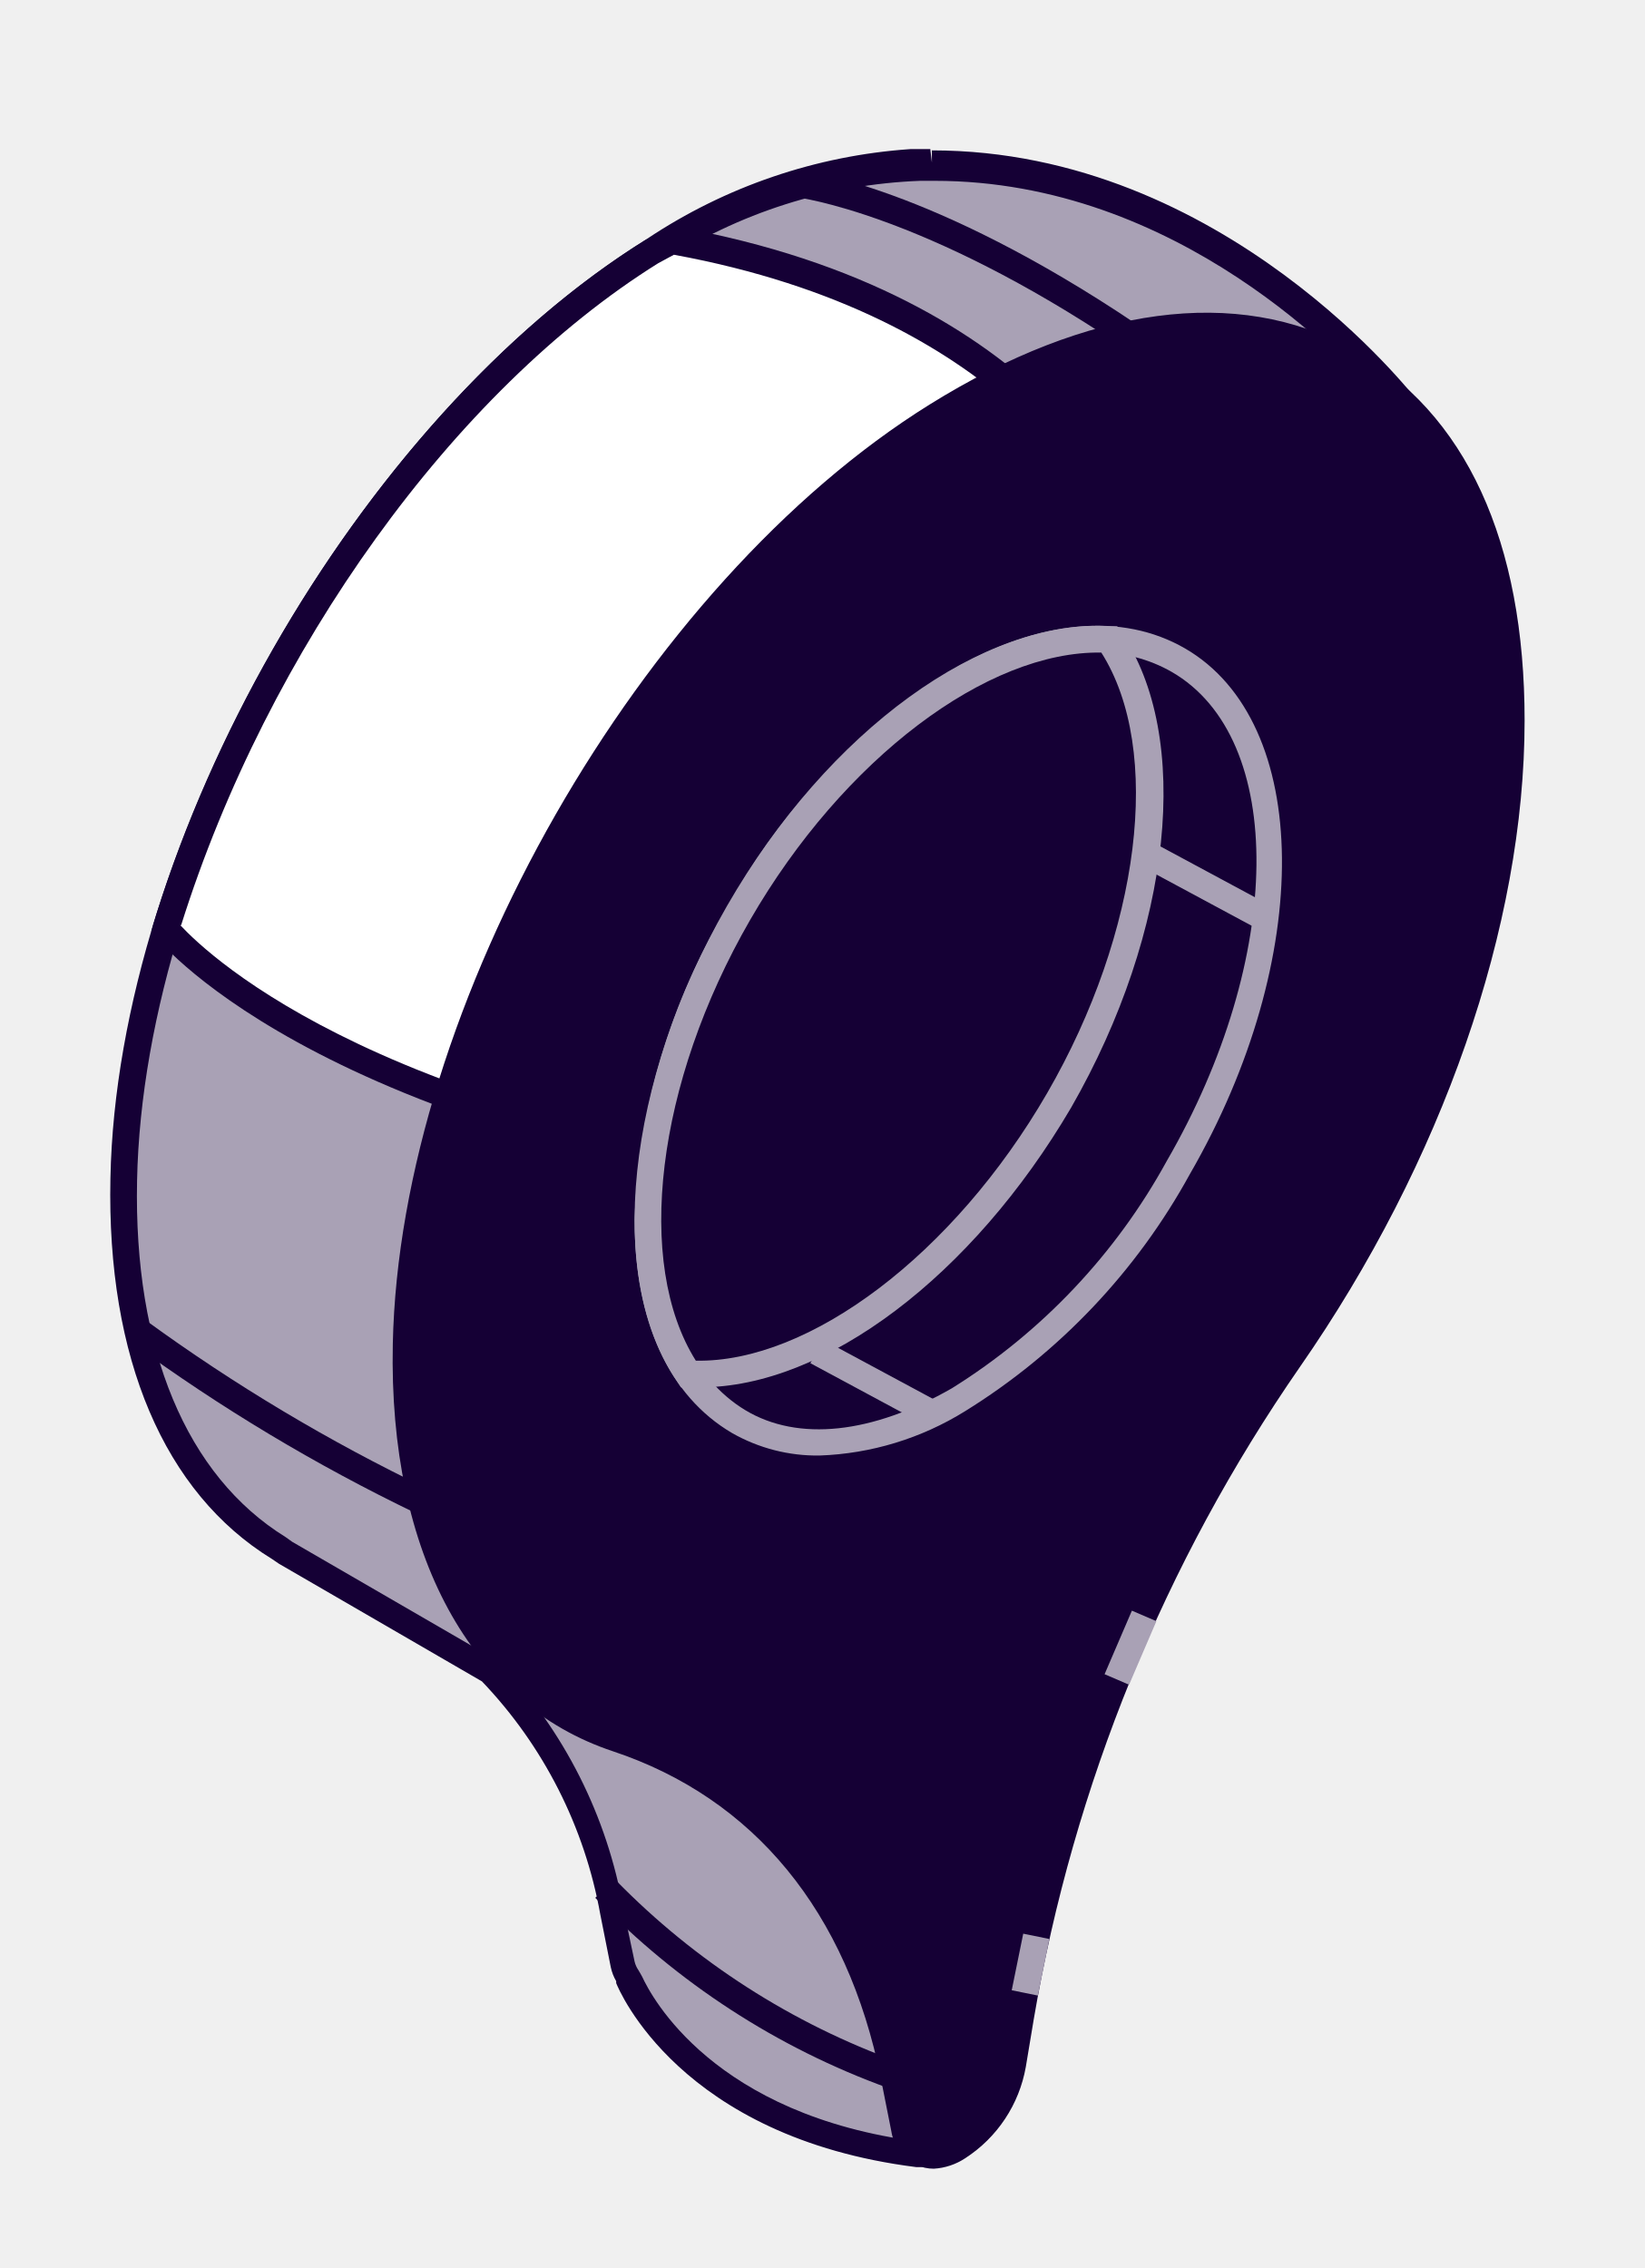
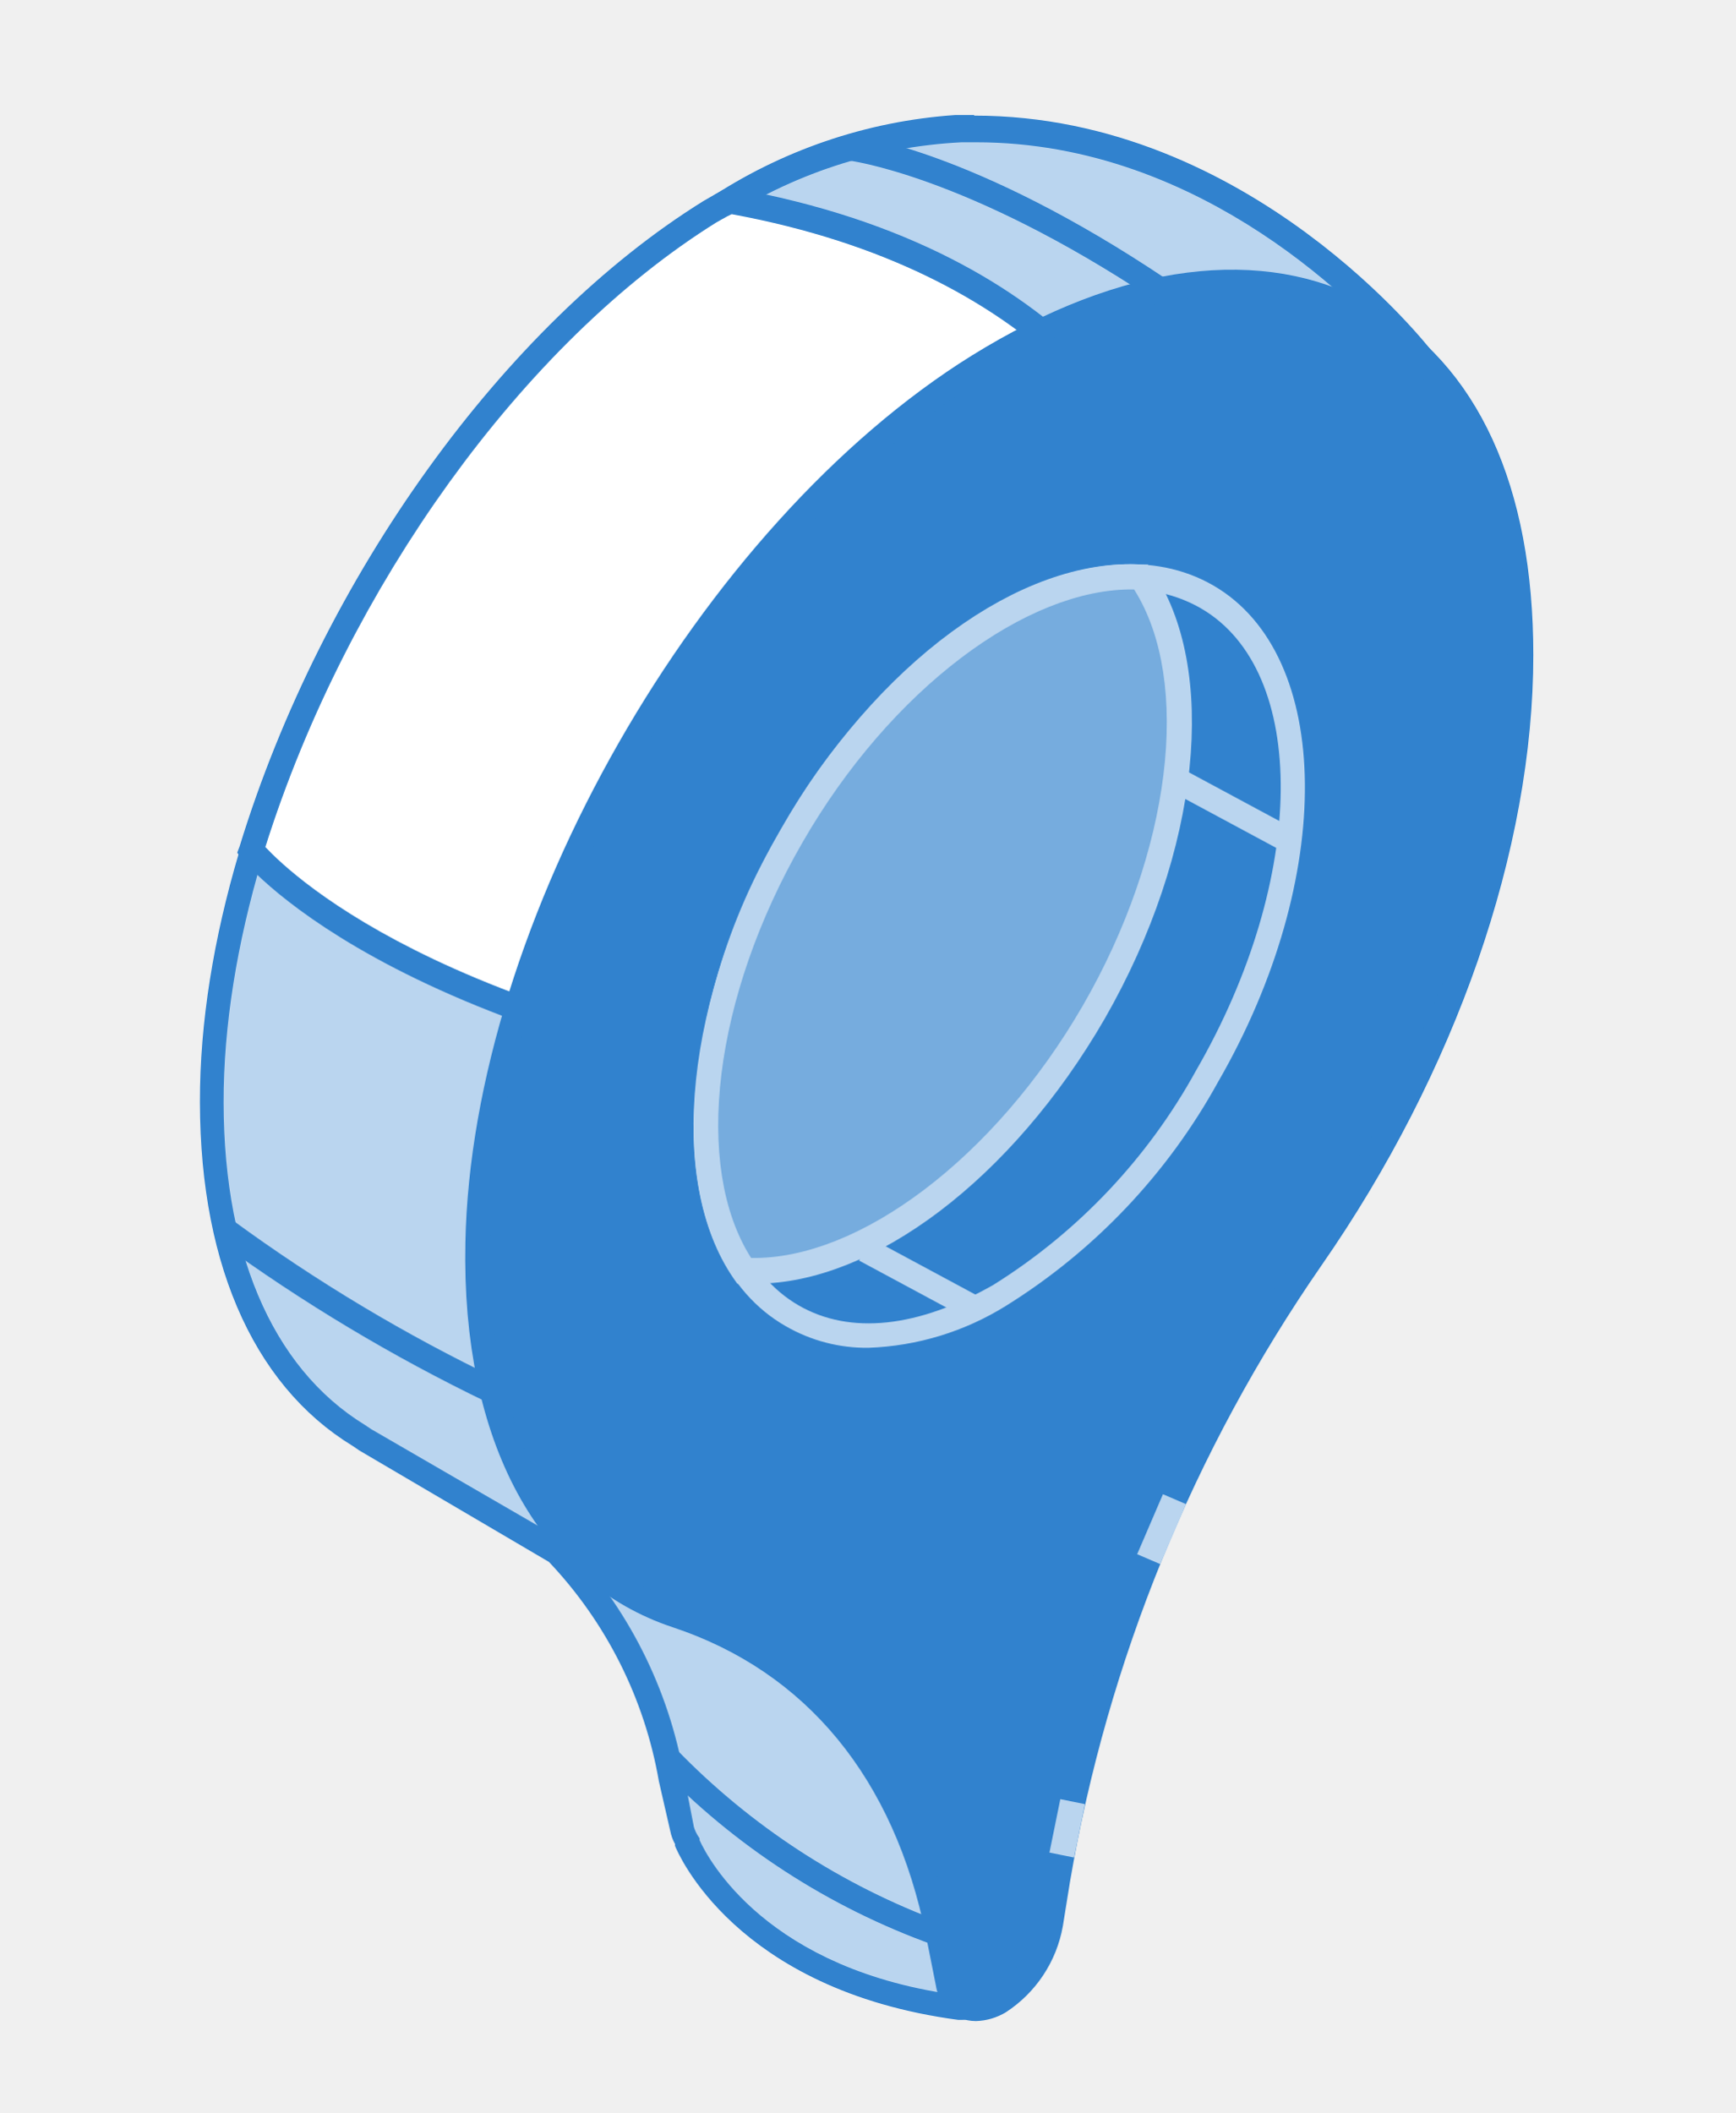
- <svg xmlns="http://www.w3.org/2000/svg" id="content" viewBox="0 0 51.83 71.49">
+ <svg xmlns="http://www.w3.org/2000/svg" id="content" viewBox="0 0 57.95 70.52">
  <defs>
-     <style>.cls-1{fill:#a9a1b5;}.cls-2{fill:#150035;}.cls-3{fill:#fff;}</style>
+     <style>.cls-1{fill:#bad5ef;}.cls-2{fill:#3182ce;}.cls-3{fill:#fff;}.cls-4{fill:#76acde;}</style>
  </defs>
-   <g id="illustration">
-     <g id="_Group_" data-name="&lt;Group&gt;">
-       <g id="_Group_2" data-name="&lt;Group&gt;">
-         <g id="_Group_3" data-name="&lt;Group&gt;">
-           <g id="_Group_4" data-name="&lt;Group&gt;">
-             <path id="_Path_" data-name="&lt;Path&gt;" class="cls-1" d="M29.37,5.16H29a16.37,16.37,0,0,0-8.33,2.78C11.56,13.57,4.11,26.61,3.9,37.2c-.12,5.7,1.78,9.7,4.91,11.61l.19.13,6.45,3.75a14.57,14.57,0,0,1,3.82,7.57l.33,1.66a1.22,1.22,0,0,0,.18.4v0s1.82,4.61,9.12,5.54a.48.48,0,0,0,.53-.38l8-41.65a30.86,30.86,0,0,0,1.18-6.15l.7-3.62,5-3.2S38.48,5.12,29.37,5.16Z" />
-             <path id="_Compound_Path_" data-name="&lt;Compound Path&gt;" class="cls-2" d="M29,68.31h-.12c-7.46-.94-9.38-5.6-9.46-5.8l0-.06a1.5,1.5,0,0,1-.17-.44l-.33-1.66A14.27,14.27,0,0,0,15.19,53l-6.4-3.71-.22-.15c-3.39-2.08-5.21-6.33-5.09-12,.21-10.66,7.8-23.94,16.91-29.61a17.05,17.05,0,0,1,8.3-2.83l.25,0h.38l.05.42V4.74c9.23,0,15.24,7.81,15.3,7.89L45,13l-5.26,3.35L39,19.79A31.94,31.94,0,0,1,37.83,26l-8,41.61A.9.9,0,0,1,29,68.31Zm-8.76-6c.29.63,2.25,4.37,8.75,5.2,0,0,.06,0,.06,0l8-41.64a31.14,31.14,0,0,0,1.17-6.12l.74-3.84,4.78-3c-1.27-1.5-6.63-7.21-14.28-7.21H29A16,16,0,0,0,20.84,8.3C11.94,13.83,4.53,26.8,4.32,37.21,4.21,42.53,5.88,46.52,9,48.45l.21.15h0l6.42,3.72.09.07a15,15,0,0,1,3.93,7.79L20,61.83a.8.8,0,0,0,.12.27l.07.12Z" />
-           </g>
-           <g id="_Group_5" data-name="&lt;Group&gt;">
-             <path id="_Path_2" data-name="&lt;Path&gt;" class="cls-3" d="M28.74,37.7l6.85-20.77S33,9.66,21.2,7.58c-.22.13-.43.22-.65.36C13.73,12.18,7.83,20.83,5.23,29.26,5.24,29.26,10.37,35.76,28.74,37.7Z" />
-             <path id="_Compound_Path_2" data-name="&lt;Compound Path&gt;" class="cls-2" d="M29,38.16l-.34,0C10.44,36.19,5.12,29.79,4.9,29.52l-.13-.17.06-.22c2.76-8.95,8.84-17.41,15.49-21.55l.41-.22L21,7.22l.13-.08.15,0C33.17,9.26,35.88,16.48,36,16.79l.05.13,0,.14Zm-23.32-9c.93,1,6.49,6.31,22.73,8.09l6.7-20.31c-.42-1-3.45-7-13.87-8.91l-.15.08-.35.19C14.33,12.3,8.44,20.47,5.71,29.16Z" />
-           </g>
-           <g id="_Group_6" data-name="&lt;Group&gt;">
-             <path id="_Path_3" data-name="&lt;Path&gt;" class="cls-2" d="M47.62,22.75c0-11.37-8.17-15.82-18.1-9.64C20.46,18.74,13,31.78,12.8,42.37c-.14,6.68,2.49,11.06,6.64,12.43,4.37,1.45,7.6,5,8.73,10.63l.34,1.65c.16.84.88,1.1,1.7.62h0a3.89,3.89,0,0,0,1.7-2.58l.25-1.5A52,52,0,0,1,40.61,42.9C44.87,36.78,47.62,29.35,47.62,22.75Z" />
-             <path id="_Compound_Path_3" data-name="&lt;Compound Path&gt;" class="cls-2" d="M29.43,68.36a1.3,1.3,0,0,1-.55-.12,1.43,1.43,0,0,1-.79-1.07l-.33-1.66c-1.06-5.26-4-8.83-8.45-10.31S12.24,49,12.38,42.36C12.6,31.7,20.19,18.42,29.3,12.75,34.28,9.65,39,9,42.61,11s5.44,6.1,5.44,11.71c0,6.48-2.59,13.92-7.09,20.39a51.2,51.2,0,0,0-8.38,20.55l-.25,1.5a4.32,4.32,0,0,1-1.91,2.88A2,2,0,0,1,29.43,68.36ZM38,10.73a15.93,15.93,0,0,0-8.24,2.74C20.84,19,13.43,32,13.22,42.37c-.13,6.27,2.19,10.65,6.35,12,4.71,1.56,7.91,5.45,9,10.94L28.92,67a.62.62,0,0,0,.31.48.93.93,0,0,0,.77-.14,3.49,3.49,0,0,0,1.5-2.29l.24-1.49a52.19,52.19,0,0,1,8.53-20.9c4.41-6.34,6.93-13.59,6.93-19.91,0-5.29-1.77-9.18-5-11A8.47,8.47,0,0,0,38,10.73Z" />
-           </g>
-           <g id="_Group_7" data-name="&lt;Group&gt;">
-             <ellipse id="_Path_4" data-name="&lt;Path&gt;" class="cls-2" cx="30.21" cy="32.8" rx="13.86" ry="8" transform="translate(-13.3 42.56) rotate(-60)" />
-             <path id="_Compound_Path_4" data-name="&lt;Compound Path&gt;" class="cls-1" d="M25.83,45.88a5.41,5.41,0,0,1-2.76-.71C21.08,44,20,41.64,20,38.46a20.32,20.32,0,0,1,2.93-9.87A20.3,20.3,0,0,1,30,21.12c2.75-1.59,5.36-1.83,7.35-.68,4,2.32,4.09,9.75.15,16.57h0a20.22,20.22,0,0,1-7.08,7.47A9.31,9.31,0,0,1,25.83,45.88Zm8.75-25.31a8.53,8.53,0,0,0-4.16,1.28A19.55,19.55,0,0,0,23.65,29a19.48,19.48,0,0,0-2.82,9.45c0,2.87,1,5,2.66,6s4,.75,6.51-.69a19.47,19.47,0,0,0,6.77-7.16c3.71-6.41,3.78-13.33.16-15.42A4.62,4.62,0,0,0,34.58,20.57Z" />
-           </g>
-           <g id="_Group_8" data-name="&lt;Group&gt;">
-             <path id="_Path_5" data-name="&lt;Path&gt;" class="cls-2" d="M23.27,28.79c-3.19,5.53-3.71,11.42-1.58,14.51,3.73.23,8.51-3.16,11.68-8.63S37.08,23.25,35,20.16C31.22,19.93,26.44,23.31,23.27,28.79Z" />
-             <path id="_Compound_Path_5" data-name="&lt;Compound Path&gt;" class="cls-1" d="M22.07,43.73h-.61l-.11-.17c-2.27-3.29-1.63-9.44,1.56-15h0C26.11,23,31,19.49,35,19.74h.21l.11.17c2.27,3.29,1.63,9.44-1.56,15C30.64,40.23,26,43.73,22.07,43.73Zm-.14-.84c3.58.07,8.13-3.35,11.07-8.43s3.66-10.82,1.71-13.89c-3.59-.06-8.13,3.34-11.07,8.43h0C20.67,34.15,20,39.82,21.93,42.89Z" />
-           </g>
+   <g id="_Group_" data-name="&lt;Group&gt;">
+     <g id="_Group_2" data-name="&lt;Group&gt;">
+       <g id="_Group_3" data-name="&lt;Group&gt;">
+         <g id="_Group_4" data-name="&lt;Group&gt;">
+           <path id="_Path_" data-name="&lt;Path&gt;" class="cls-1" d="M32.52,4.29h-.26a.75.75,0,0,0-.15,0h0a16.47,16.47,0,0,0-8.34,2.77c-9,5.64-16.5,18.68-16.72,29.26C6.94,42,8.84,46,12,47.93l.19.14,6.44,3.74a14.58,14.58,0,0,1,3.83,7.57L22.76,61a1.21,1.21,0,0,0,.17.4v0s1.82,4.61,9.12,5.54a.49.49,0,0,0,.53-.38l8-41.64a31.83,31.83,0,0,0,1.18-6.16l.7-3.62,5-3.2S41.64,4.25,32.52,4.29Z" />
+           <path id="_Compound_Path_" data-name="&lt;Compound Path&gt;" class="cls-2" d="M32.11,67.44H32c-7.47-1-9.38-5.61-9.46-5.81l0-.06a1.5,1.5,0,0,1-.16-.44L22,59.47a14.16,14.16,0,0,0-3.67-7.32L12,48.43l-.22-.15c-3.4-2.07-5.21-6.33-5.1-12,.22-10.65,7.81-23.94,16.92-29.6a17,17,0,0,1,8.3-2.84l.25,0h.38l0,.43V3.86c9.23,0,15.25,7.82,15.31,7.9l.27.36-5.25,3.35-.67,3.44A31.25,31.25,0,0,1,41,25.11l-8,41.6A.9.9,0,0,1,32.11,67.44Zm-8.75-6c.28.62,2.25,4.37,8.74,5.19a.08.08,0,0,0,.07,0l8-41.64a31.1,31.1,0,0,0,1.18-6.11L42.09,15l4.78-3.05c-1.28-1.49-6.63-7.2-14.28-7.2h-.48A16.17,16.17,0,0,0,24,7.42C15.1,13,7.69,25.92,7.47,36.33c-.1,5.33,1.57,9.32,4.72,11.25l.21.14h0l6.42,3.72.08.07a15,15,0,0,1,3.94,7.79L23.17,61a1.25,1.25,0,0,0,.12.27l.07.11Z" />
        </g>
-         <g id="_Group_9" data-name="&lt;Group&gt;">
-           <rect id="_Path_6" data-name="&lt;Path&gt;" class="cls-1" x="37.49" y="25.77" width="0.84" height="4.21" transform="translate(-4.59 48.06) rotate(-61.72)" />
+         <g id="_Group_5" data-name="&lt;Group&gt;">
+           <path id="_Path_2" data-name="&lt;Path&gt;" class="cls-3" d="M31.9,36.83l6.84-20.78S36.15,8.78,24.35,6.71c-.21.12-.43.22-.65.35C16.89,11.3,11,20,8.39,28.38,8.39,28.39,13.52,34.89,31.9,36.83Z" />
+           <path id="_Compound_Path_2" data-name="&lt;Compound Path&gt;" class="cls-2" d="M32.19,37.28l-.34,0C13.6,35.32,8.28,28.92,8.06,28.65l-.14-.18L8,28.26c2.76-9,8.84-17.42,15.49-21.55l.4-.23.26-.14.14-.07.15,0C36.33,8.38,39,15.6,39.14,15.91l0,.14,0,.13Zm-23.33-9c.94,1,6.5,6.31,22.74,8.09l6.7-20.3c-.42-1-3.45-7-13.87-8.92l-.16.08-.34.19C17.49,11.43,11.6,19.6,8.86,28.28Z" />
        </g>
-         <g id="_Group_10" data-name="&lt;Group&gt;">
-           <rect id="_Path_7" data-name="&lt;Path&gt;" class="cls-1" x="27.17" y="41.49" width="0.84" height="4.21" transform="translate(-23.87 47.24) rotate(-61.72)" />
+         <g id="_Group_6" data-name="&lt;Group&gt;">
+           <path id="_Path_3" data-name="&lt;Path&gt;" class="cls-2" d="M50.78,21.87c0-11.37-8.17-15.82-18.1-9.64C23.62,17.86,16.17,30.9,16,41.49c-.14,6.68,2.49,11.06,6.64,12.44,4.37,1.44,7.6,5,8.73,10.62l.33,1.66c.17.83.88,1.09,1.71.61h0a3.9,3.9,0,0,0,1.7-2.58l.25-1.49A51.8,51.8,0,0,1,43.77,42C48,35.91,50.78,28.47,50.78,21.87Z" />
+           <path id="_Compound_Path_3" data-name="&lt;Compound Path&gt;" class="cls-2" d="M32.59,67.48a1.42,1.42,0,0,1-.55-.11,1.44,1.44,0,0,1-.79-1.08l-.33-1.66c-1.06-5.26-4-8.82-8.46-10.3s-7.06-6.19-6.92-12.85c.21-10.66,7.8-23.94,16.91-29.61,5-3.1,9.72-3.71,13.32-1.71s5.43,6.11,5.43,11.71c0,6.49-2.58,13.92-7.08,20.39a51.34,51.34,0,0,0-8.39,20.56l-.24,1.49a4.33,4.33,0,0,1-1.91,2.88A2.07,2.07,0,0,1,32.59,67.48ZM41.14,9.85a15.93,15.93,0,0,0-8.24,2.74C24,18.12,16.59,31.09,16.38,41.5c-.13,6.26,2.19,10.65,6.35,12,4.71,1.57,7.91,5.45,9,10.95l.34,1.65a.63.63,0,0,0,.3.48,1,1,0,0,0,.78-.14,3.49,3.49,0,0,0,1.5-2.29l.24-1.49a52.19,52.19,0,0,1,8.53-20.9c4.4-6.33,6.93-13.59,6.93-19.91,0-5.28-1.78-9.18-5-11A8.6,8.6,0,0,0,41.14,9.85Z" />
        </g>
-         <g id="_Group_11" data-name="&lt;Group&gt;">
-           <path id="_Path_8" data-name="&lt;Path&gt;" class="cls-2" d="M28,65.82a24.29,24.29,0,0,1-9.24-6l.65-.55A23.68,23.68,0,0,0,28.33,65Z" />
+         <g id="_Group_7" data-name="&lt;Group&gt;">
+           <ellipse id="_Path_4" data-name="&lt;Path&gt;" class="cls-2" cx="33.37" cy="31.93" rx="13.86" ry="8" transform="translate(-10.97 44.86) rotate(-60)" />
+           <path id="_Compound_Path_4" data-name="&lt;Compound Path&gt;" class="cls-1" d="M29,45a5.39,5.39,0,0,1-2.76-.72c-2-1.14-3.08-3.53-3.08-6.71a20.44,20.44,0,0,1,2.92-9.87,20.37,20.37,0,0,1,7.09-7.46c2.75-1.59,5.36-1.84,7.35-.69,4,2.32,4.09,9.76.15,16.58h0a20.38,20.38,0,0,1-7.08,7.47A9.31,9.31,0,0,1,29,45Zm8.75-25.32A8.42,8.42,0,0,0,33.58,21a19.41,19.41,0,0,0-6.78,7.16A19.5,19.5,0,0,0,24,37.58c0,2.87.94,5,2.66,6s4,.75,6.51-.68a19.55,19.55,0,0,0,6.77-7.16c3.71-6.42,3.77-13.34.16-15.43A4.67,4.67,0,0,0,37.74,19.69Z" />
        </g>
-         <g id="_Group_12" data-name="&lt;Group&gt;">
-           <path id="_Path_9" data-name="&lt;Path&gt;" class="cls-2" d="M13.11,47.7a57.3,57.3,0,0,1-9-5.4l.5-.67a57,57,0,0,0,8.87,5.3Z" />
+         <g id="_Group_8" data-name="&lt;Group&gt;">
+           <path id="_Path_5" data-name="&lt;Path&gt;" class="cls-4" d="M26.43,27.91c-3.19,5.53-3.71,11.42-1.58,14.51,3.73.23,8.51-3.15,11.67-8.63s3.72-11.42,1.58-14.51C34.38,19.05,29.59,22.44,26.43,27.91Z" />
+           <path id="_Compound_Path_5" data-name="&lt;Compound Path&gt;" class="cls-1" d="M25.23,42.86l-.4,0h-.21l-.12-.17c-2.26-3.28-1.62-9.43,1.57-15h0c3.19-5.54,8-9.09,12.06-8.84l.2,0,.12.16c2.27,3.29,1.63,9.44-1.56,15C33.8,39.36,29.16,42.86,25.23,42.86ZM25.08,42c3.59.07,8.14-3.34,11.08-8.43s3.66-10.81,1.71-13.89c-3.59-.06-8.14,3.35-11.07,8.44h0C23.82,33.28,23.13,38.94,25.08,42Z" />
        </g>
-         <g id="_Group_13" data-name="&lt;Group&gt;">
-           <path id="_Path_10" data-name="&lt;Path&gt;" class="cls-2" d="M35.35,10.92c-6.26-4.21-10.19-4.69-10.23-4.7l.09-.84c.17,0,4.15.49,10.61,4.84Z" />
+       </g>
+       <g id="_Group_9" data-name="&lt;Group&gt;">
+         <rect id="_Path_6" data-name="&lt;Path&gt;" class="cls-1" x="40.65" y="24.89" width="0.84" height="4.21" transform="translate(-2.16 50.38) rotate(-61.72)" />
+       </g>
+       <g id="_Group_10" data-name="&lt;Group&gt;">
+         <rect id="_Path_7" data-name="&lt;Path&gt;" class="cls-1" x="30.32" y="40.61" width="0.84" height="4.21" transform="translate(-21.44 49.55) rotate(-61.72)" />
+       </g>
+       <g id="_Group_11" data-name="&lt;Group&gt;">
+         <path id="_Path_8" data-name="&lt;Path&gt;" class="cls-2" d="M31.18,64.94a24,24,0,0,1-9.24-6l.64-.54a23.82,23.82,0,0,0,8.9,5.79Z" />
+       </g>
+       <g id="_Group_12" data-name="&lt;Group&gt;">
+         <path id="_Path_9" data-name="&lt;Path&gt;" class="cls-2" d="M16.27,46.82a58,58,0,0,1-9-5.39l.51-.68a56.12,56.12,0,0,0,8.87,5.31Z" />
+       </g>
+       <g id="_Group_13" data-name="&lt;Group&gt;">
+         <path id="_Path_10" data-name="&lt;Path&gt;" class="cls-2" d="M38.51,10C32.24,5.83,28.32,5.35,28.28,5.35l.09-.84c.17,0,4.15.49,10.61,4.83Z" />
+       </g>
+       <g id="_Group_14" data-name="&lt;Group&gt;">
+         <g id="_Group_15" data-name="&lt;Group&gt;">
+           <rect id="_Path_11" data-name="&lt;Path&gt;" class="cls-1" x="37.7" y="50.64" width="2.18" height="0.84" transform="translate(-23.44 66.53) rotate(-66.74)" />
        </g>
-         <g id="_Group_14" data-name="&lt;Group&gt;">
-           <g id="_Group_15" data-name="&lt;Group&gt;">
-             <rect id="_Path_11" data-name="&lt;Path&gt;" class="cls-1" x="34.54" y="51.52" width="2.18" height="0.84" transform="translate(-26.16 64.16) rotate(-66.74)" />
-           </g>
-           <g id="_Group_16" data-name="&lt;Group&gt;">
-             <rect id="_Path_12" data-name="&lt;Path&gt;" class="cls-1" x="31.57" y="61.51" width="1.82" height="0.84" transform="translate(-34.68 81.42) rotate(-78.51)" />
-           </g>
+         <g id="_Group_16" data-name="&lt;Group&gt;">
+           <rect id="_Path_12" data-name="&lt;Path&gt;" class="cls-1" x="34.73" y="60.63" width="1.82" height="0.84" transform="translate(-31.29 83.81) rotate(-78.51)" />
        </g>
      </g>
    </g>
  </g>
</svg>
